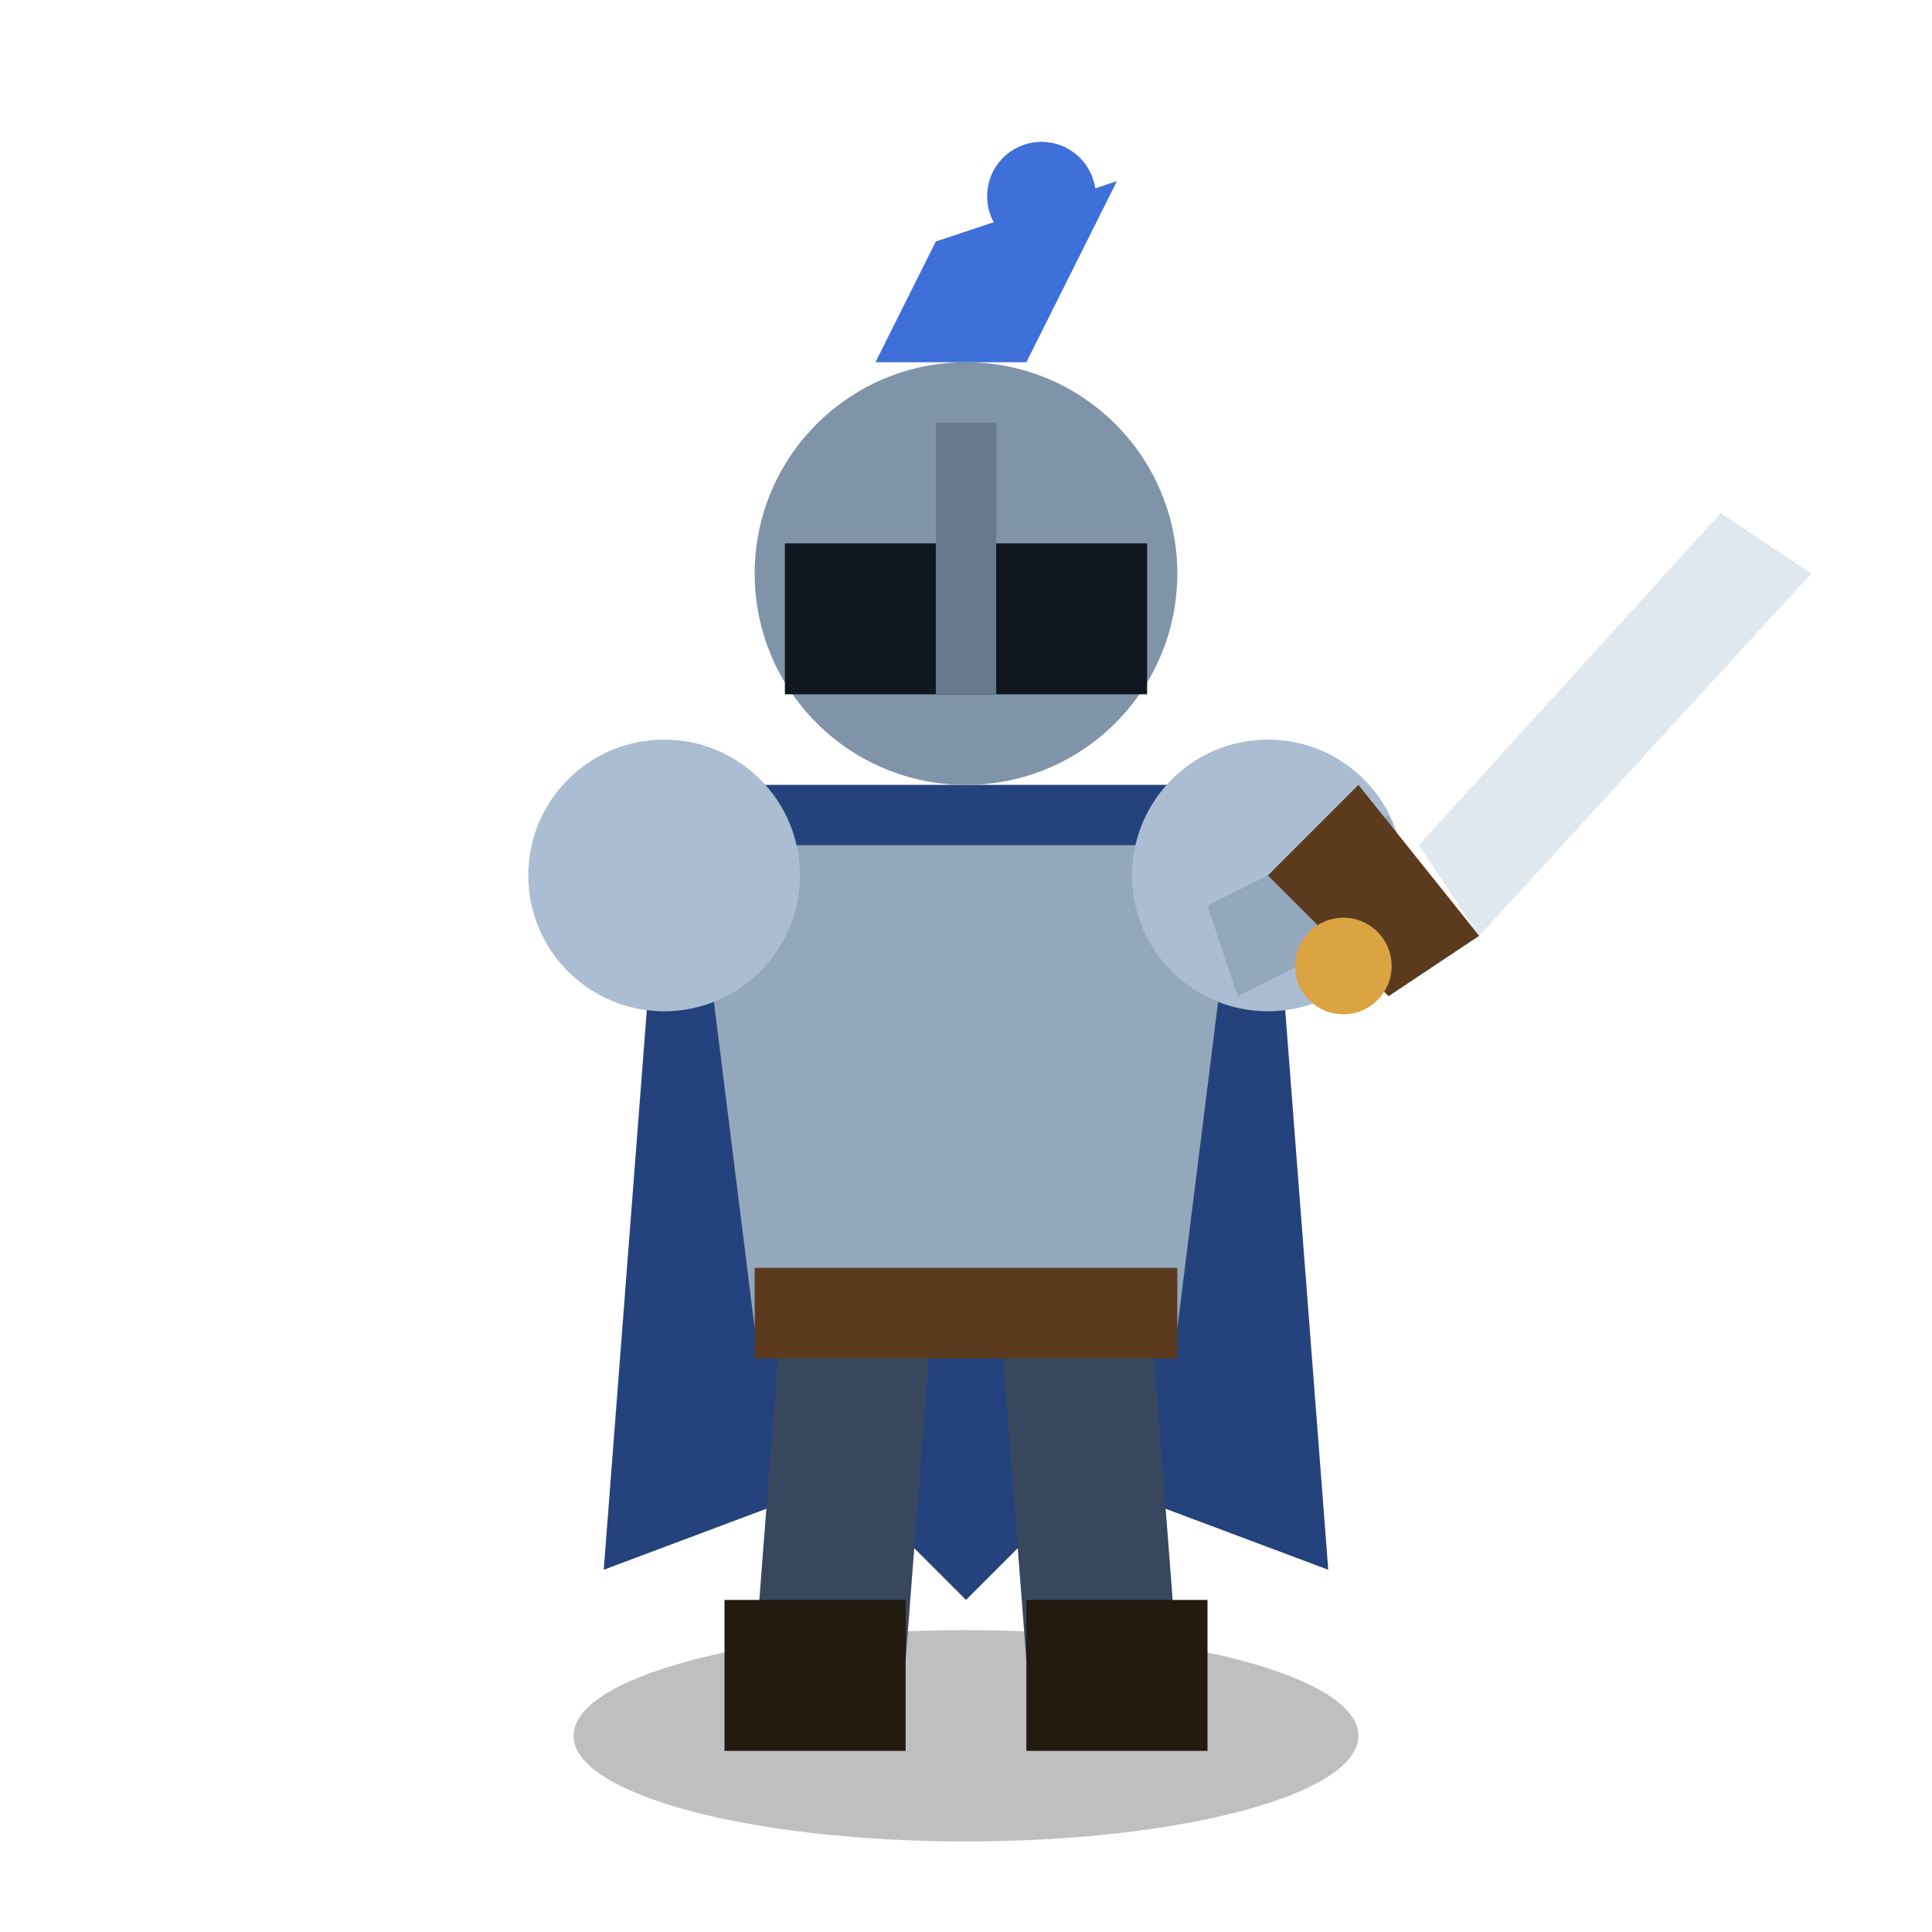
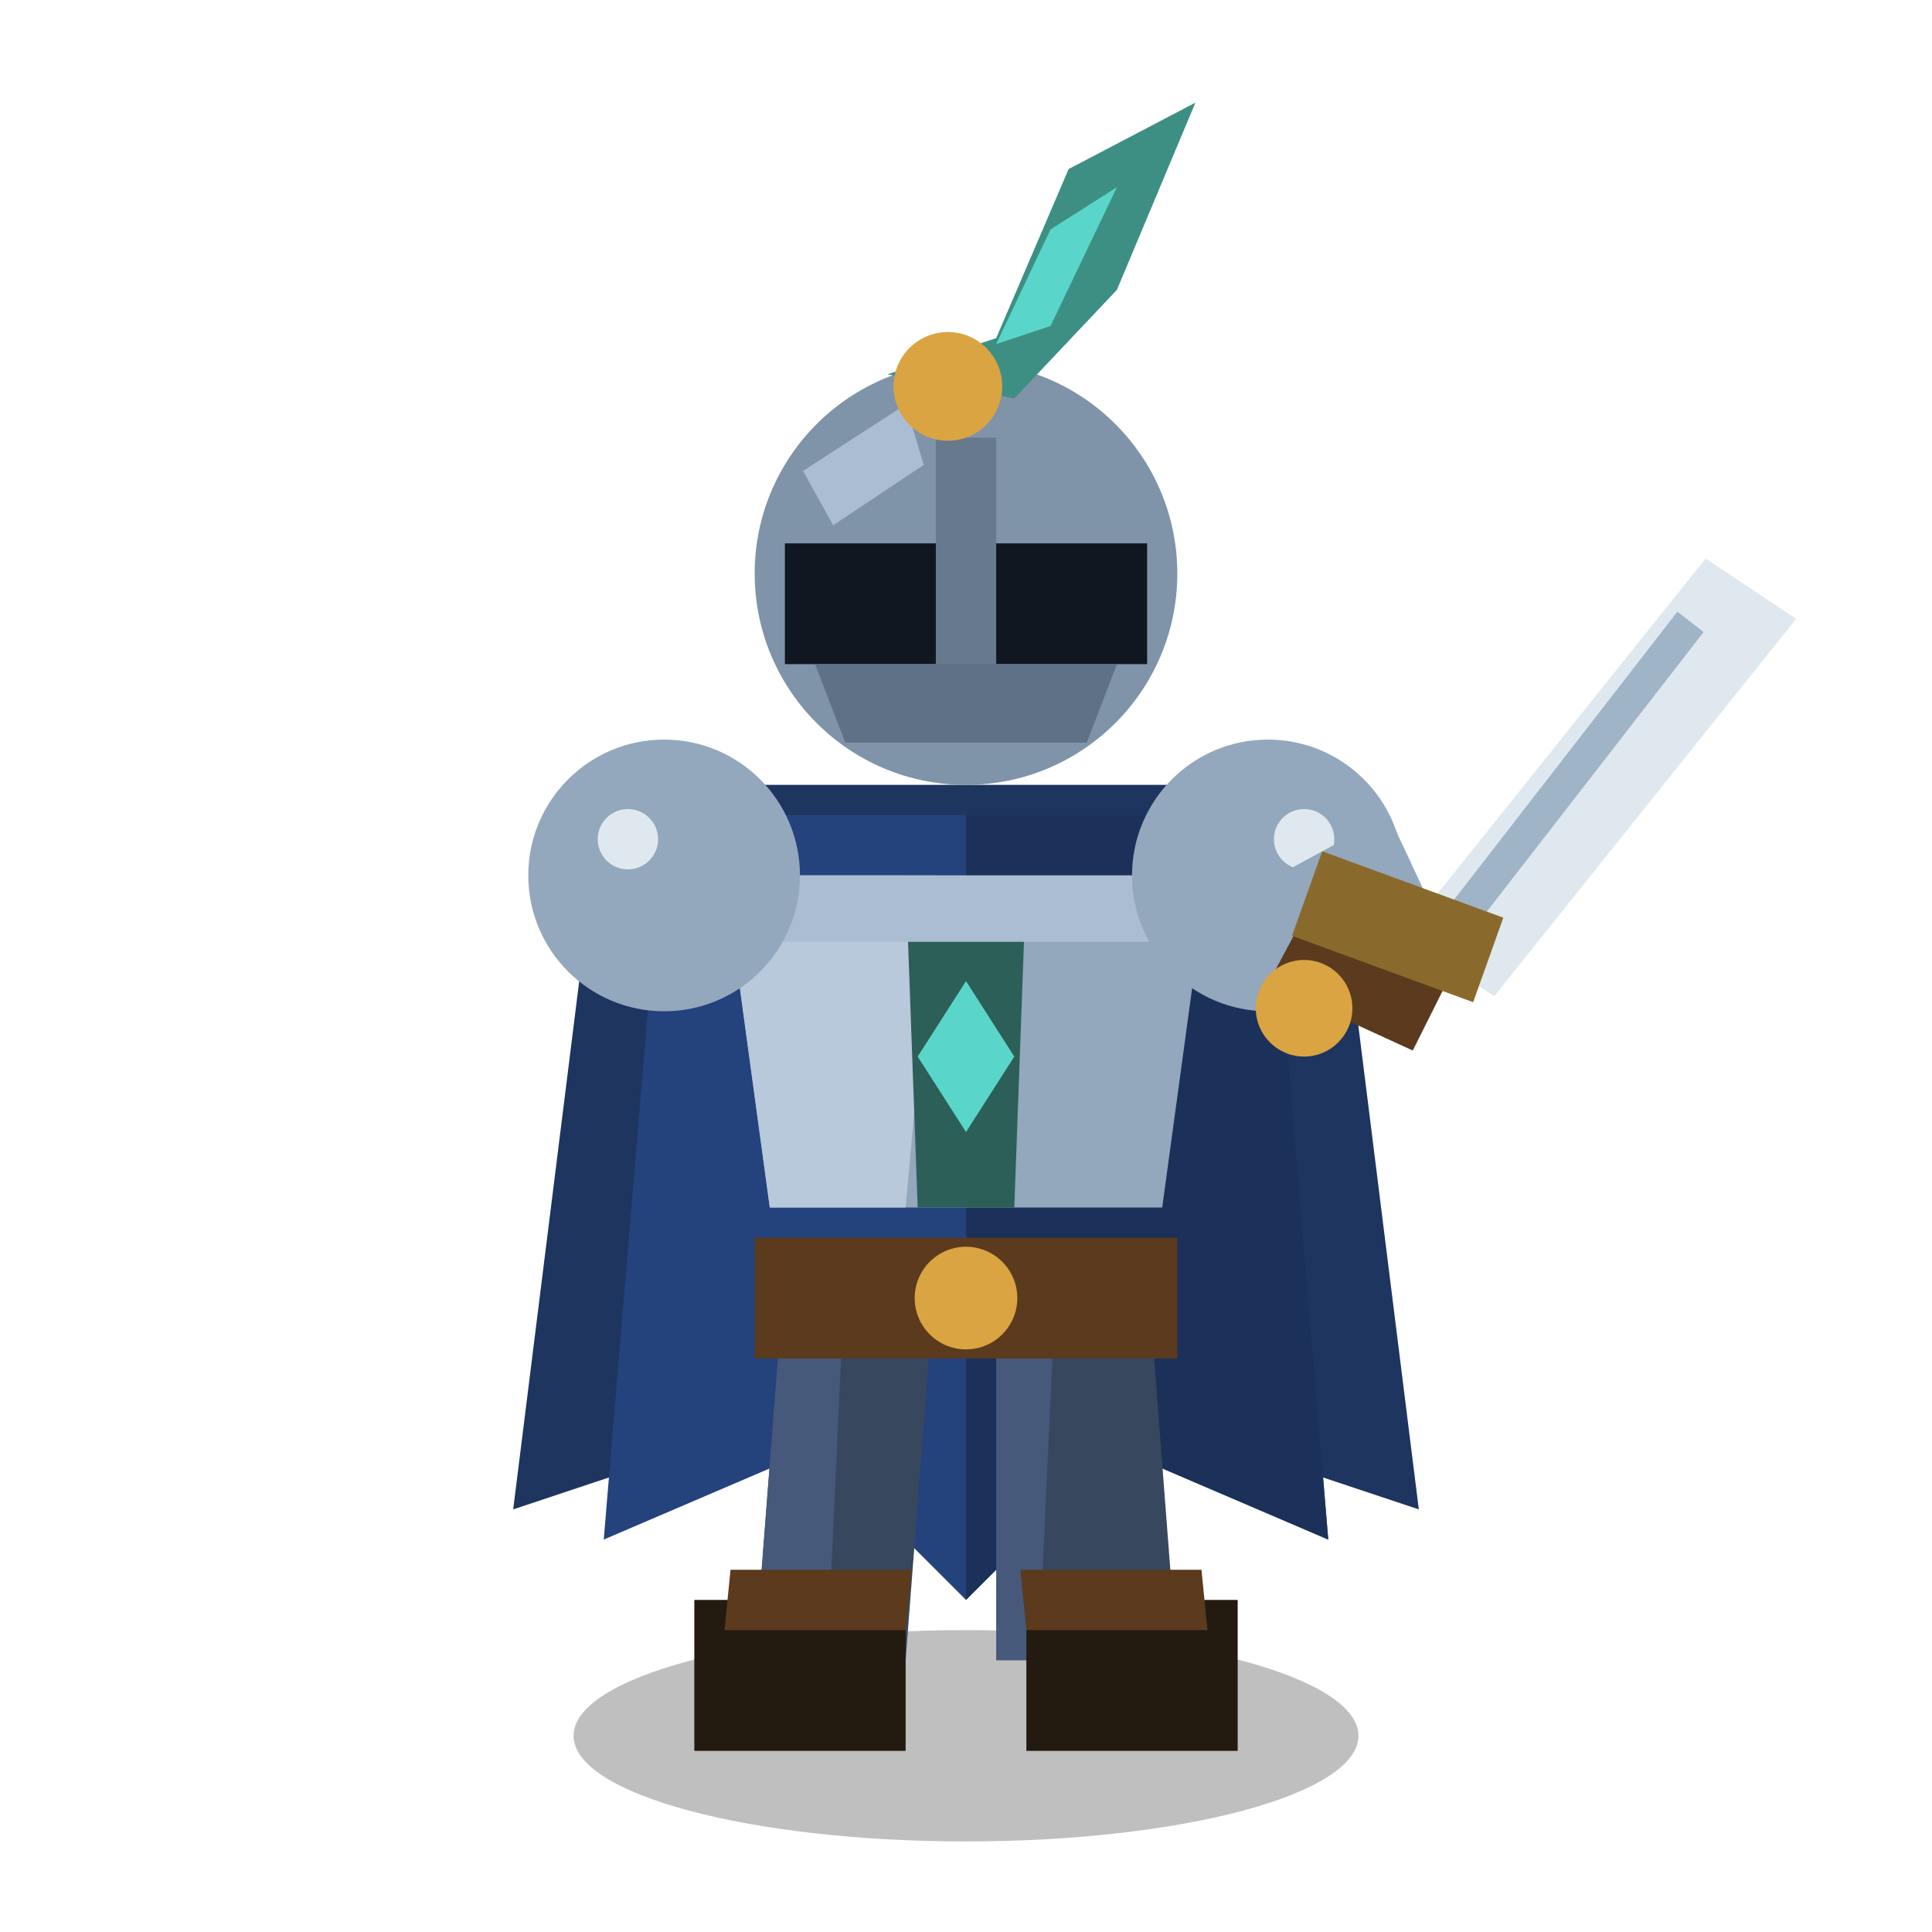
<svg xmlns="http://www.w3.org/2000/svg" width="64" height="64" viewBox="0 0 64 64">
  <ellipse cx="32" cy="57.5" rx="13" ry="3.5" fill="#00000040" />
-   <polygon points="22,26 42,26 44,52 36,49 32,53 28,49 20,52" fill="#24427c" />
+   <polygon points="20,26 44,26 47,50 38,47 32,52 26,47 17,50" fill="#1d355f" />
+   <polygon points="22,27 42,27 44,51 37,48 32,53 27,48 20,51" fill="#24427c" />
+   <polygon points="32,27 42,27 44,51 37,48 32,53" fill="#1b3159" />
  <polygon points="26,42 31,42 30,55 25,55" fill="#37475e" />
  <polygon points="33,42 38,42 39,55 34,55" fill="#37475e" />
-   <polygon points="24,53 30,53 30,58 24,58" fill="#231a10" />
-   <polygon points="34,53 40,53 40,58 34,58" fill="#231a10" />
-   <polygon points="23,28 41,28 39,44 25,44" fill="#93a7bd" />
-   <polygon points="25,42 39,42 39,45 25,45" fill="#5b3a1e" />
-   <circle cx="22" cy="29" r="4.5" fill="#aabdd2" />
-   <circle cx="42" cy="29" r="4.5" fill="#aabdd2" />
-   <polygon points="40,30 46,27 47,30 41,33" fill="#93a7bd" />
-   <polygon points="45,26 49,31 46,33 42,29" fill="#5b3a1e" />
-   <polygon points="47,28 57,17 60,19 49,31" fill="#dfe8ef" />
-   <circle cx="44.5" cy="32" r="1.6" fill="#d9a441" />
+   <polygon points="26,42 28,42 27.4,55 25,55" fill="#46597a" />
+   <polygon points="33,42 35,42 34.4,55 33,55" fill="#46597a" />
+   <polygon points="23,53 30,53 30,58 23,58" fill="#231a10" />
+   <polygon points="34,53 41,53 41,58 34,58" fill="#231a10" />
+   <polygon points="24.2,52 30.2,52 30,54 24,54" fill="#5b3a1e" />
+   <polygon points="33.8,52 39.8,52 40,54 34,54" fill="#5b3a1e" />
+   <polygon points="25,41 39,41 39,45 25,45" fill="#5b3a1e" />
+   <circle cx="32" cy="43" r="1.7" fill="#d9a441" />
+   <polygon points="24,29 40,29 38.5,40 25.5,40" fill="#93a7bd" />
+   <polygon points="24,29 31,29 30,40 25.5,40" fill="#b7c9da" />
+   <polygon points="30,29 34,29 33.6,40 30.4,40" fill="#2c5f57" />
+   <polygon points="32,32.5 33.6,35 32,37.5 30.4,35" fill="#59d6c9" />
+   <polygon points="24,29 40,29 39.6,31.2 24.4,31.2" fill="#aabdd2" />
+   <circle cx="22" cy="29" r="4.5" fill="#93a7bd" />
+   <circle cx="42" cy="29" r="4.5" fill="#93a7bd" />
+   <circle cx="20.8" cy="27.8" r="1" fill="#dfe8ef" />
+   <circle cx="43.2" cy="27.8" r="1" fill="#dfe8ef" />
+   <polygon points="40.5,30 46,27 47.4,30 42,33.4" fill="#93a7bd" />
+   <polygon points="43.6,29.6 48.4,31.6 46.8,34.8 42,32.6" fill="#5b3a1e" />
+   <polygon points="46.5,31 56.5,18.5 59.5,20.5 49.5,33" fill="#dfe8ef" />
+   <polyline points="48.4,30.4 56,20.6" fill="none" stroke="#9fb4c6" stroke-width="1.1" stroke-linejoin="round" />
+   <polygon points="43.8,28.2 49.8,30.4 48.8,33.2 42.8,31" fill="#8a6a2c" />
+   <circle cx="43.2" cy="33.4" r="1.6" fill="#d9a441" />
  <circle cx="32" cy="19" r="7" fill="#7f93a9" />
-   <polygon points="26,18 38,18 38,23 26,23" fill="#101720" />
-   <polygon points="31,14 33,14 33,23 31,23" fill="#67798d" />
-   <polygon points="29,12 34,12 37,6 31,8" fill="#3f6fd8" />
-   <circle cx="34.5" cy="6.5" r="1.8" fill="#3f6fd8" />
+   <polygon points="26,18 38,18 38,22 26,22" fill="#101720" />
+   <polygon points="31,14.5 33,14.5 33,23 31,23" fill="#67798d" />
+   <polygon points="26.6,15.6 30,13.4 30.6,15.4 27.6,17.4" fill="#aabdd2" />
+   <polygon points="27,22 37,22 36,24.6 28,24.6" fill="#5f7186" />
+   <polygon points="29.4,12.4 33,11.2 35.4,5.6 39.6,3.4 37,9.6 33.6,13.2" fill="#3e8f83" />
+   <polygon points="30.6,12.2 33,11.4 34.8,7.6 37,6.2 34.8,10.8" fill="#59d6c9" />
+   <circle cx="31.4" cy="12.8" r="1.8" fill="#d9a441" />
</svg>
